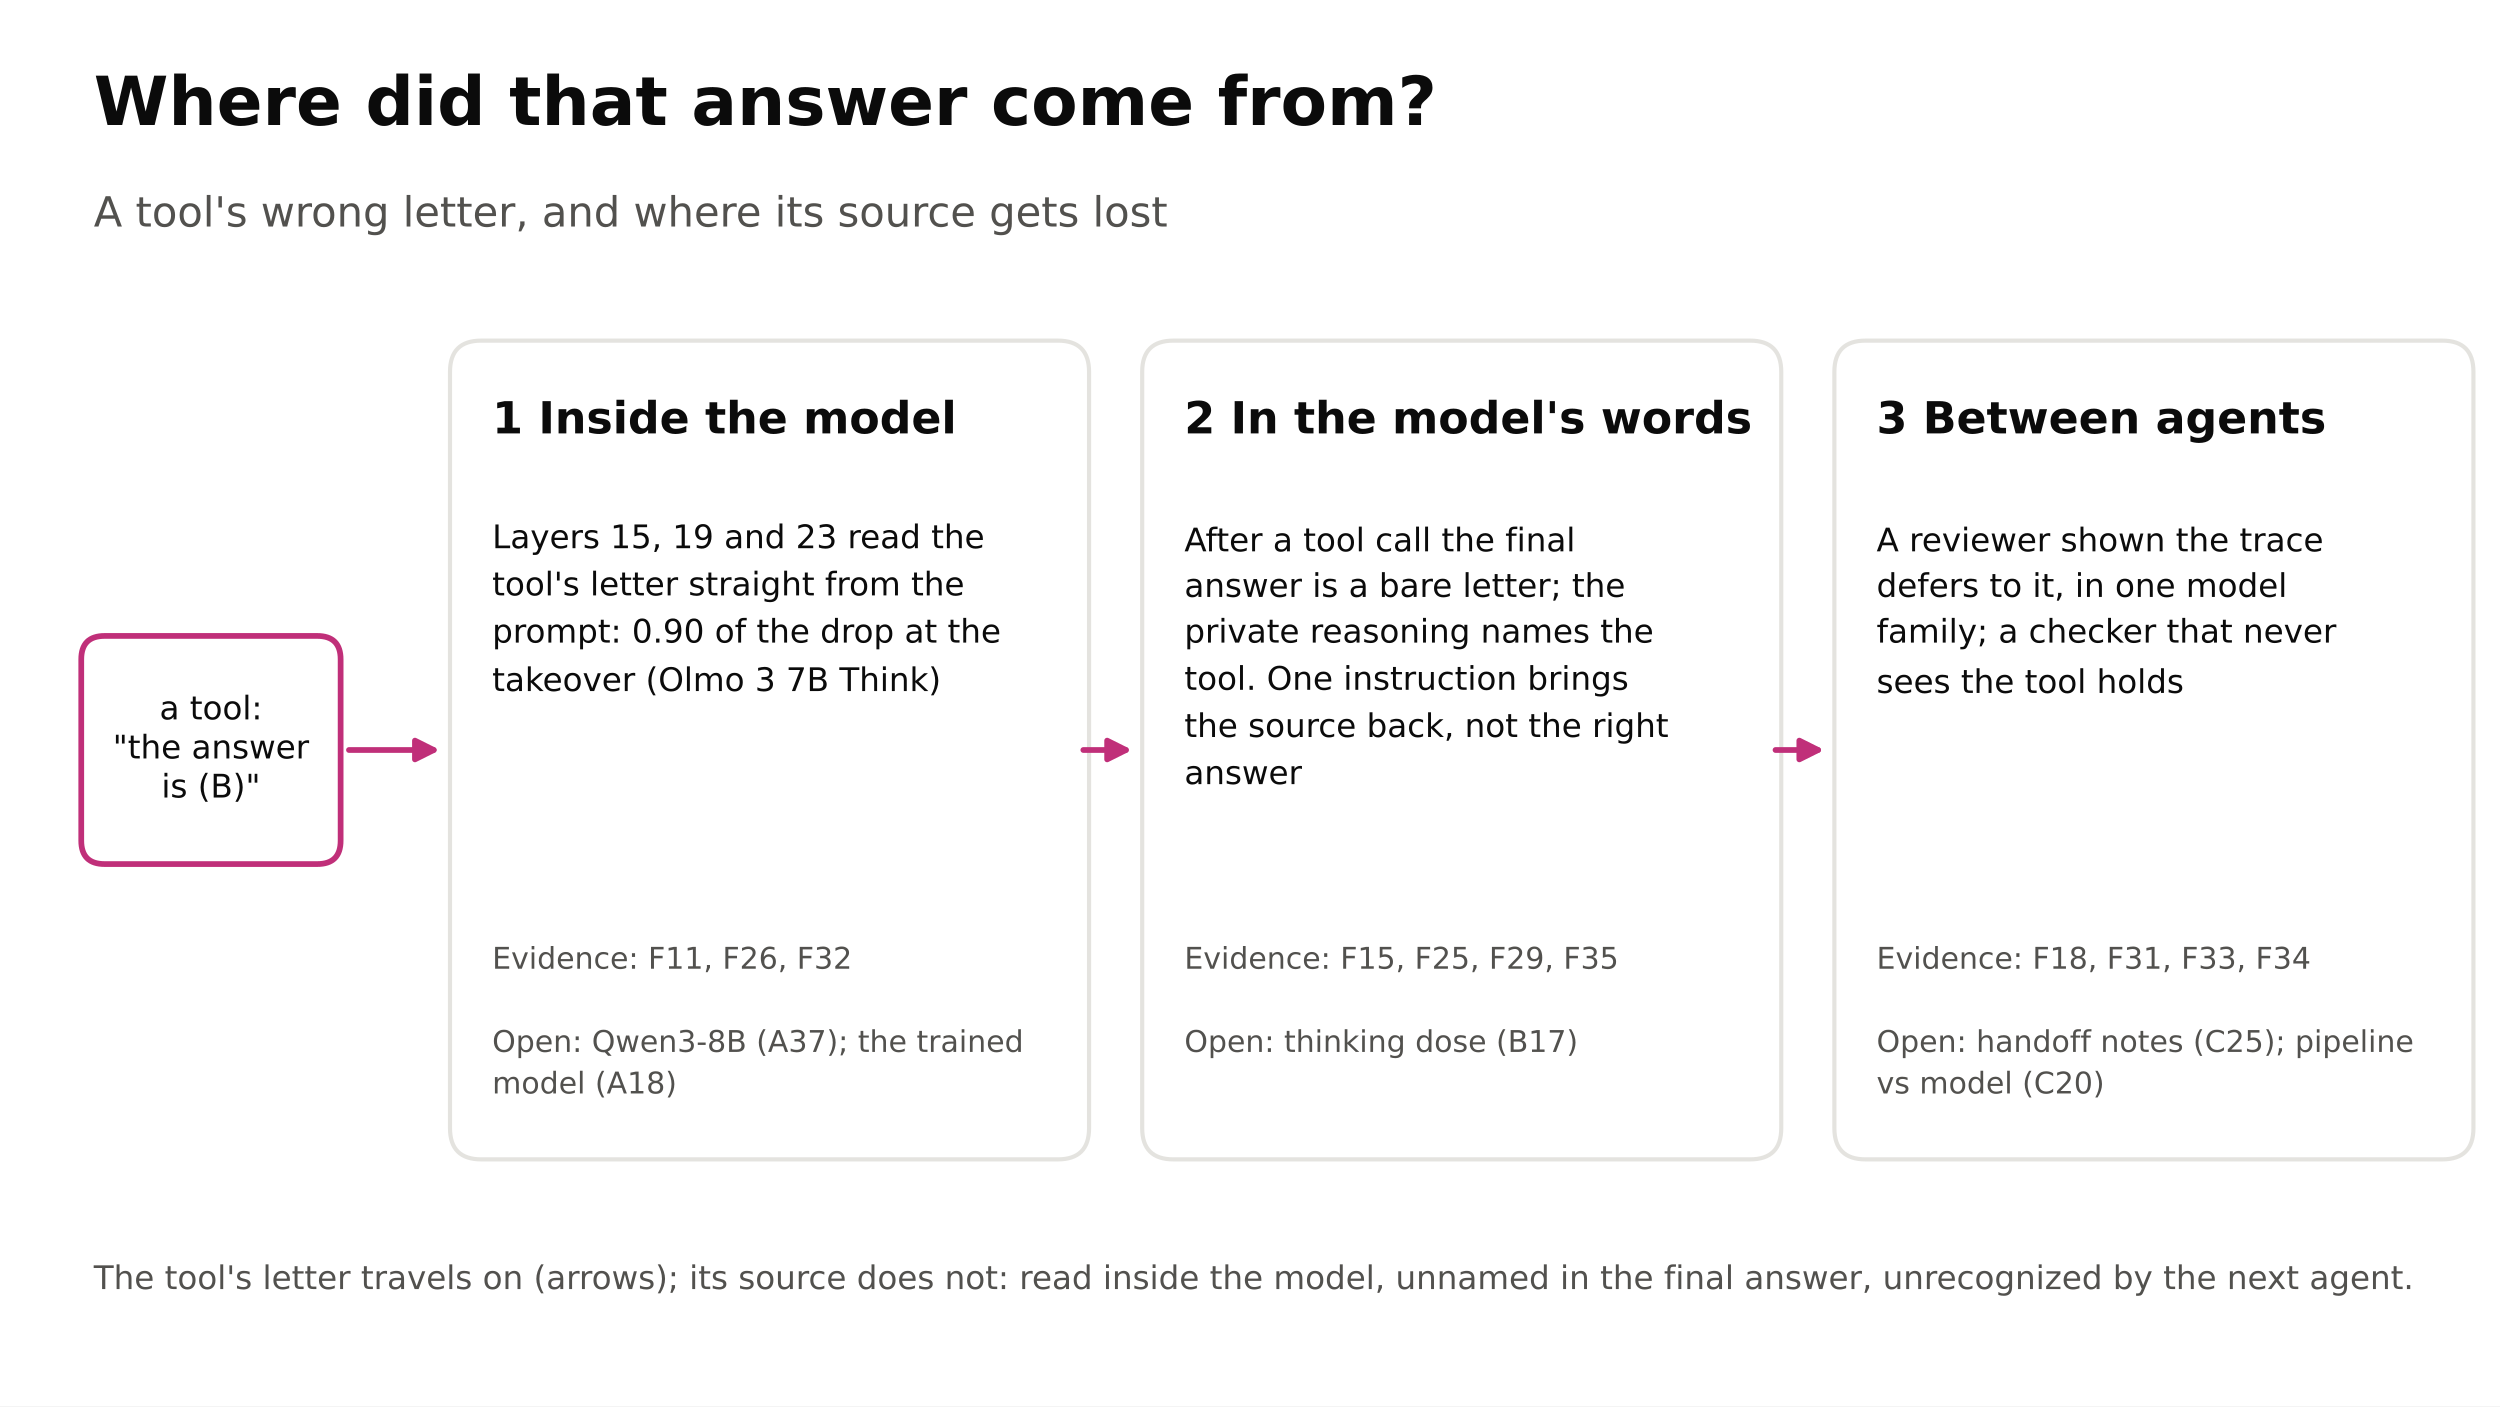
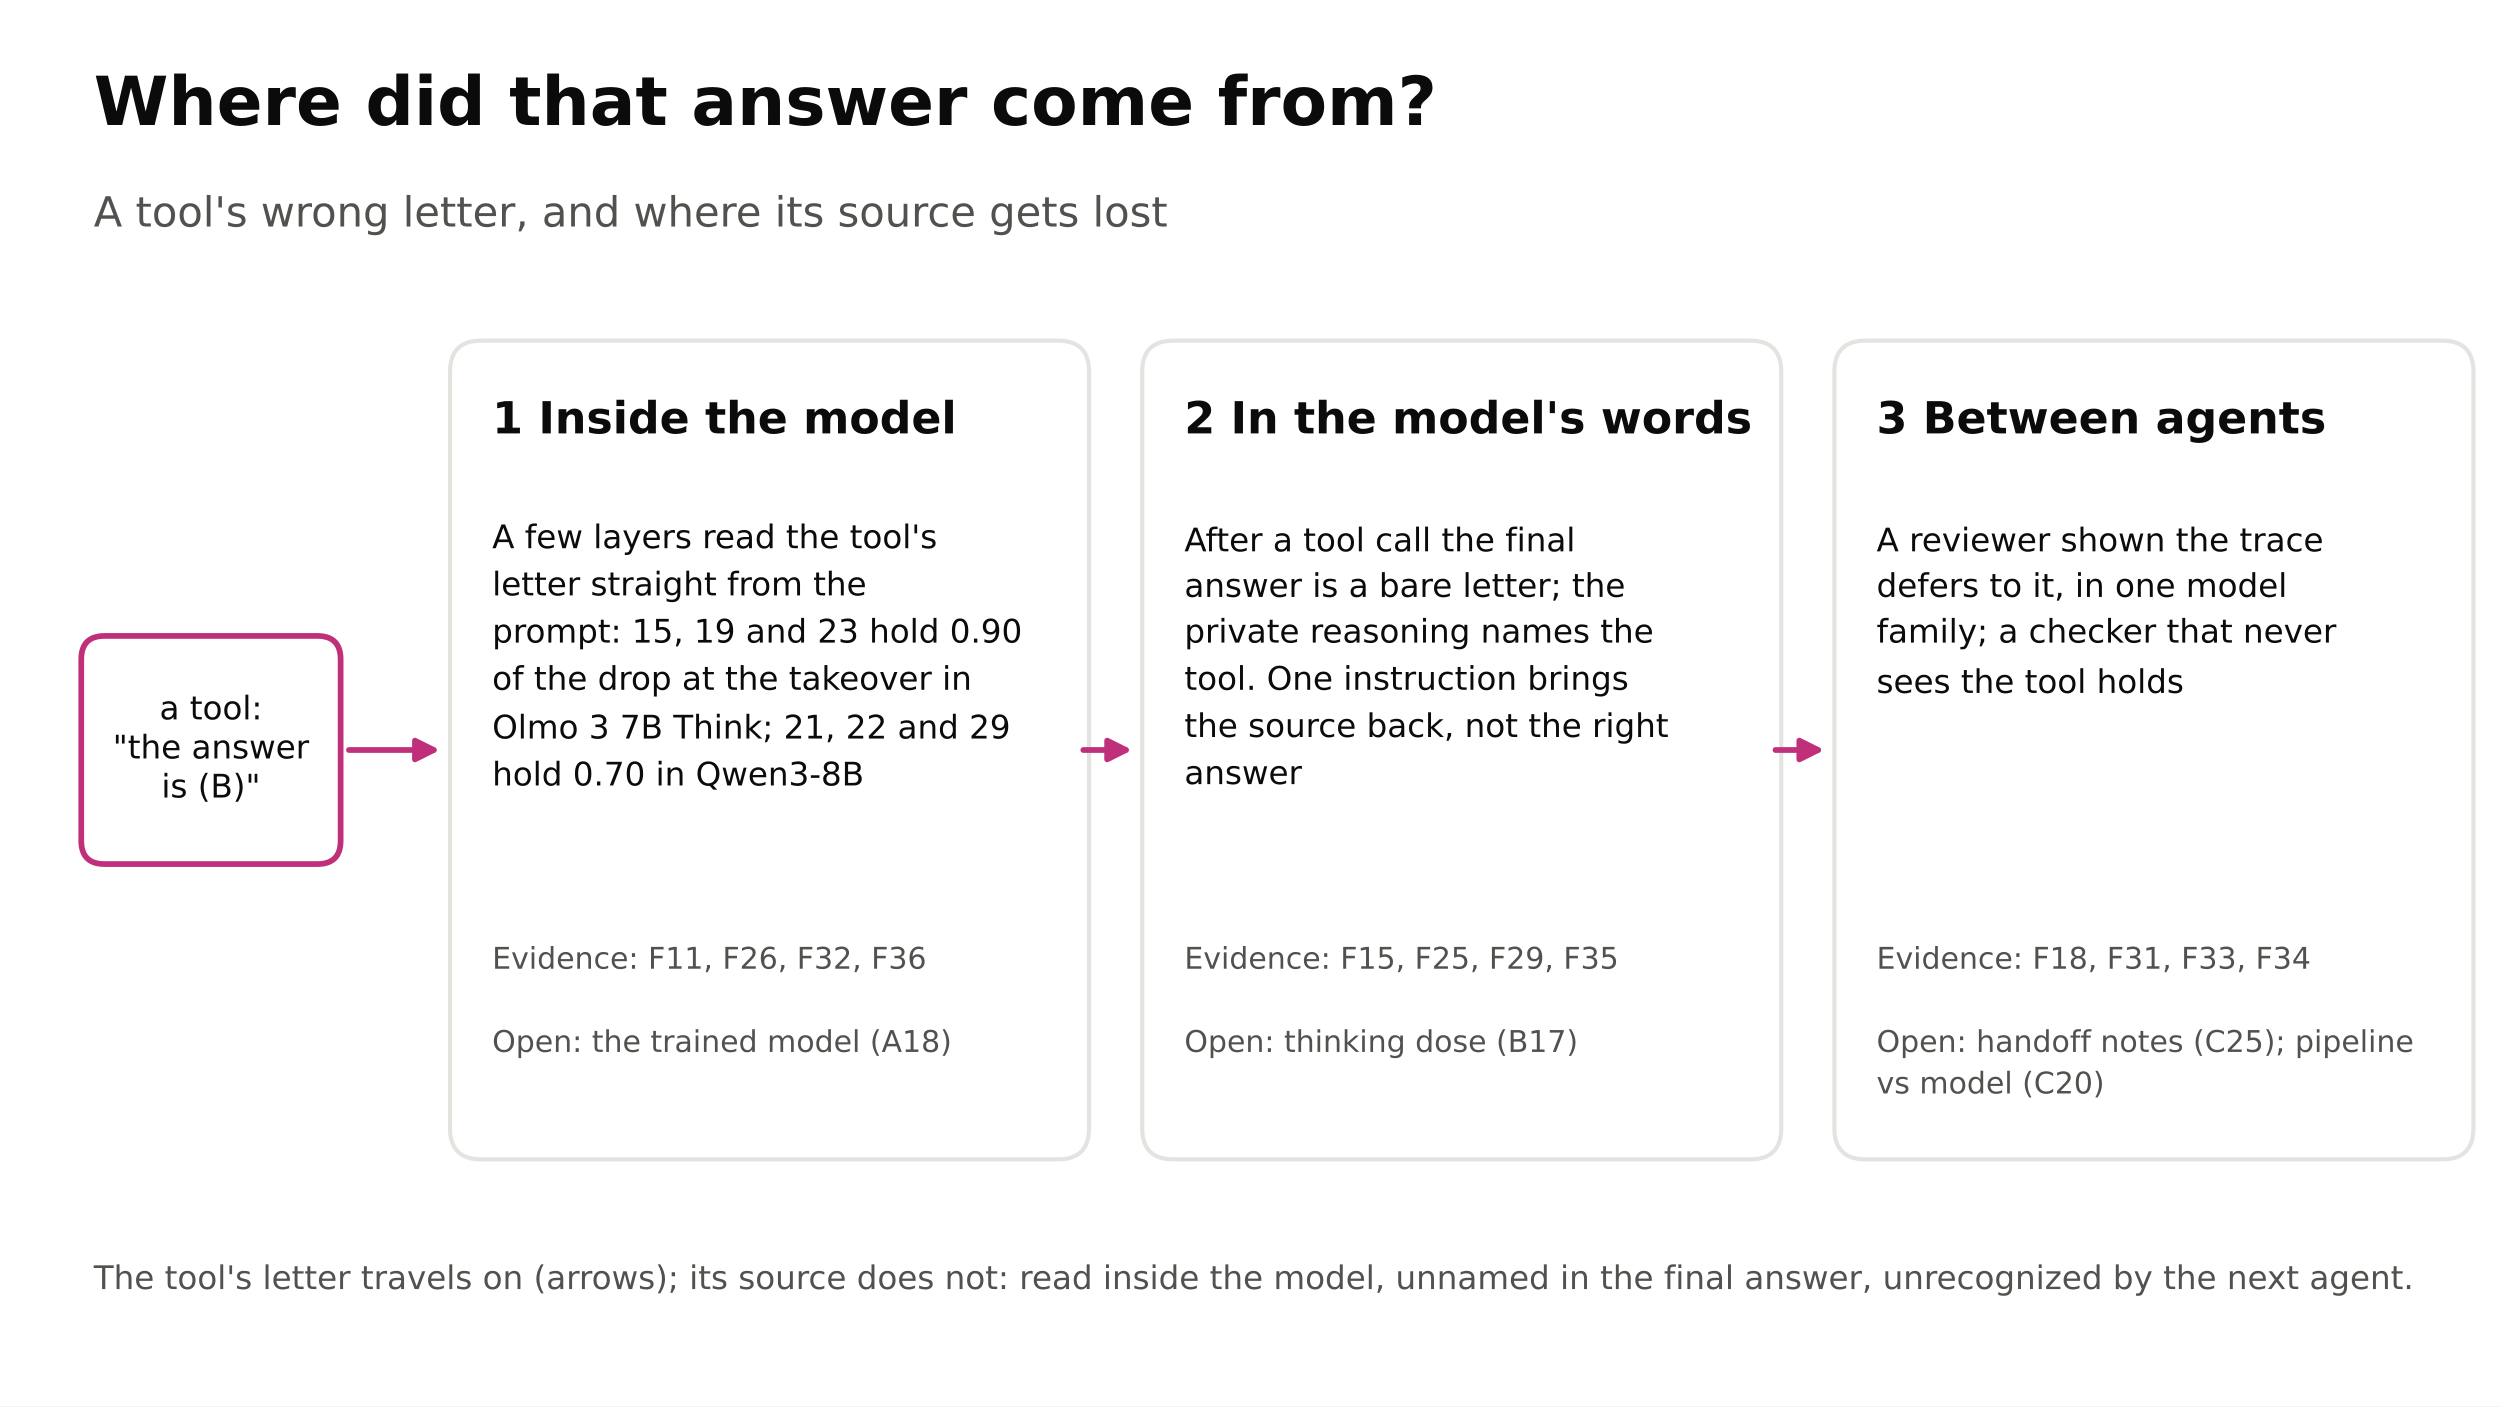
<svg xmlns="http://www.w3.org/2000/svg" width="960pt" height="540pt" viewBox="0 0 960 540" version="1.1">
  <defs>
    <style type="text/css">*{stroke-linejoin: round; stroke-linecap: butt}</style>
  </defs>
  <g id="figure_1">
    <g id="patch_1">
      <path d="M 0 540  L 960 540  L 960 0  L 0 0  z " style="fill: #ffffff" />
    </g>
    <g id="axes_1">
      <g id="patch_2">
-         <path d="M 40.2 331.8  L 121.8 331.8  Q 130.8 331.8 130.8 322.8  L 130.8 253.2  Q 130.8 244.2 121.8 244.2  L 40.2 244.2  Q 31.2 244.2 31.2 253.2  L 31.2 322.8  Q 31.2 331.8 40.2 331.8  z " clip-path="url(#pa74b882742)" style="fill: #ffffff; stroke: #c02f79; stroke-width: 2.2; stroke-linejoin: miter" />
+         <path d="M 40.2 331.8  L 121.8 331.8  Q 130.8 331.8 130.8 322.8  L 130.8 253.2  Q 130.8 244.2 121.8 244.2  L 40.2 244.2  Q 31.2 244.2 31.2 253.2  L 31.2 322.8  Q 31.2 331.8 40.2 331.8  z " clip-path="url(#pd3e6e26cc6)" style="fill: #ffffff; stroke: #c02f79; stroke-width: 2.2; stroke-linejoin: miter" />
      </g>
      <g id="patch_3">
-         <path d="M 184.8 445.2  L 406.2 445.2  Q 418.2 445.2 418.2 433.2  L 418.2 142.8  Q 418.2 130.8 406.2 130.8  L 184.8 130.8  Q 172.8 130.8 172.8 142.8  L 172.8 433.2  Q 172.8 445.2 184.8 445.2  z " clip-path="url(#pa74b882742)" style="fill: #ffffff; stroke: #e4e3df; stroke-width: 1.6; stroke-linejoin: miter" />
+         <path d="M 184.8 445.2  L 406.2 445.2  Q 418.2 445.2 418.2 433.2  L 418.2 142.8  Q 418.2 130.8 406.2 130.8  L 184.8 130.8  Q 172.8 130.8 172.8 142.8  L 172.8 433.2  Q 172.8 445.2 184.8 445.2  z " clip-path="url(#pd3e6e26cc6)" style="fill: #ffffff; stroke: #e4e3df; stroke-width: 1.6; stroke-linejoin: miter" />
      </g>
      <g id="patch_4">
-         <path d="M 134.004 288  Q 151.502 288 166.54 288  " clip-path="url(#pa74b882742)" style="fill: none; stroke: #c02f79; stroke-width: 2.2; stroke-linecap: round" />
-         <path d="M 159.34 284.4  L 166.54 288  L 159.34 291.6  z " clip-path="url(#pa74b882742)" style="fill: #c02f79; stroke: #c02f79; stroke-width: 2.2; stroke-linecap: round" />
+         <path d="M 134.004 288  Q 151.502 288 166.54 288  " clip-path="url(#pd3e6e26cc6)" style="fill: none; stroke: #c02f79; stroke-width: 2.2; stroke-linecap: round" />
+         <path d="M 159.34 284.4  L 166.54 288  L 159.34 291.6  z " clip-path="url(#pd3e6e26cc6)" style="fill: #c02f79; stroke: #c02f79; stroke-width: 2.2; stroke-linecap: round" />
      </g>
      <g id="patch_5">
-         <path d="M 450.6 445.2  L 672 445.2  Q 684 445.2 684 433.2  L 684 142.8  Q 684 130.8 672 130.8  L 450.6 130.8  Q 438.6 130.8 438.6 142.8  L 438.6 433.2  Q 438.6 445.2 450.6 445.2  z " clip-path="url(#pa74b882742)" style="fill: #ffffff; stroke: #e4e3df; stroke-width: 1.6; stroke-linejoin: miter" />
+         <path d="M 450.6 445.2  L 672 445.2  Q 684 445.2 684 433.2  L 684 142.8  Q 684 130.8 672 130.8  L 450.6 130.8  Q 438.6 130.8 438.6 142.8  L 438.6 433.2  Q 438.6 445.2 450.6 445.2  z " clip-path="url(#pd3e6e26cc6)" style="fill: #ffffff; stroke: #e4e3df; stroke-width: 1.6; stroke-linejoin: miter" />
      </g>
      <g id="patch_6">
-         <path d="M 416.001 288  Q 425.401 288 432.342 288  " clip-path="url(#pa74b882742)" style="fill: none; stroke: #c02f79; stroke-width: 2.2; stroke-linecap: round" />
-         <path d="M 425.142 284.4  L 432.342 288  L 425.142 291.6  z " clip-path="url(#pa74b882742)" style="fill: #c02f79; stroke: #c02f79; stroke-width: 2.2; stroke-linecap: round" />
+         <path d="M 416.001 288  Q 425.401 288 432.342 288  " clip-path="url(#pd3e6e26cc6)" style="fill: none; stroke: #c02f79; stroke-width: 2.2; stroke-linecap: round" />
+         <path d="M 425.142 284.4  L 432.342 288  L 425.142 291.6  z " clip-path="url(#pd3e6e26cc6)" style="fill: #c02f79; stroke: #c02f79; stroke-width: 2.2; stroke-linecap: round" />
      </g>
      <g id="patch_7">
-         <path d="M 716.4 445.2  L 937.8 445.2  Q 949.8 445.2 949.8 433.2  L 949.8 142.8  Q 949.8 130.8 937.8 130.8  L 716.4 130.8  Q 704.4 130.8 704.4 142.8  L 704.4 433.2  Q 704.4 445.2 716.4 445.2  z " clip-path="url(#pa74b882742)" style="fill: #ffffff; stroke: #e4e3df; stroke-width: 1.6; stroke-linejoin: miter" />
+         <path d="M 716.4 445.2  L 937.8 445.2  Q 949.8 445.2 949.8 433.2  L 949.8 142.8  Q 949.8 130.8 937.8 130.8  L 716.4 130.8  Q 704.4 130.8 704.4 142.8  L 704.4 433.2  Q 704.4 445.2 716.4 445.2  z " clip-path="url(#pd3e6e26cc6)" style="fill: #ffffff; stroke: #e4e3df; stroke-width: 1.6; stroke-linejoin: miter" />
      </g>
      <g id="patch_8">
-         <path d="M 681.801 288  Q 691.201 288 698.142 288  " clip-path="url(#pa74b882742)" style="fill: none; stroke: #c02f79; stroke-width: 2.2; stroke-linecap: round" />
-         <path d="M 690.942 284.4  L 698.142 288  L 690.942 291.6  z " clip-path="url(#pa74b882742)" style="fill: #c02f79; stroke: #c02f79; stroke-width: 2.2; stroke-linecap: round" />
+         <path d="M 681.801 288  Q 691.201 288 698.142 288  " clip-path="url(#pd3e6e26cc6)" style="fill: none; stroke: #c02f79; stroke-width: 2.2; stroke-linecap: round" />
+         <path d="M 690.942 284.4  L 698.142 288  L 690.942 291.6  z " clip-path="url(#pd3e6e26cc6)" style="fill: #c02f79; stroke: #c02f79; stroke-width: 2.2; stroke-linecap: round" />
      </g>
      <g id="text_1">
        <text style="font-weight: 700; font-size: 26px; font-family: 'DejaVu Sans', 'Bitstream Vera Sans', 'Computer Modern Sans Serif', 'Lucida Grande', 'Verdana', 'Geneva', 'Lucid', 'Arial', 'Helvetica', 'Avant Garde', sans-serif; text-anchor: start; fill: #0b0b0b" x="36" y="48" transform="rotate(-0 36 48)">Where did that answer come from?</text>
      </g>
      <g id="text_2">
        <text style="font-size: 16px; font-family: 'DejaVu Sans', 'Bitstream Vera Sans', 'Computer Modern Sans Serif', 'Lucida Grande', 'Verdana', 'Geneva', 'Lucid', 'Arial', 'Helvetica', 'Avant Garde', sans-serif; text-anchor: start; fill: #52514e" x="36" y="87" transform="rotate(-0 36 87)">A tool's wrong letter, and where its source gets lost</text>
      </g>
      <g id="text_3">
        <text style="font-size: 12.5px; font-family: 'DejaVu Sans', 'Bitstream Vera Sans', 'Computer Modern Sans Serif', 'Lucida Grande', 'Verdana', 'Geneva', 'Lucid', 'Arial', 'Helvetica', 'Avant Garde', sans-serif; fill: #0b0b0b" transform="translate(61.24316 276.2441)">a tool:</text>
        <text style="font-size: 12.5px; font-family: 'DejaVu Sans', 'Bitstream Vera Sans', 'Computer Modern Sans Serif', 'Lucida Grande', 'Verdana', 'Geneva', 'Lucid', 'Arial', 'Helvetica', 'Avant Garde', sans-serif; fill: #0b0b0b" transform="translate(43.30859 291.2476)">"the answer</text>
        <text style="font-size: 12.5px; font-family: 'DejaVu Sans', 'Bitstream Vera Sans', 'Computer Modern Sans Serif', 'Lucida Grande', 'Verdana', 'Geneva', 'Lucid', 'Arial', 'Helvetica', 'Avant Garde', sans-serif; fill: #0b0b0b" transform="translate(61.98145 306.251)">is (B)"</text>
      </g>
      <g id="text_4">
        <text style="font-weight: 700; font-size: 17px; font-family: 'DejaVu Sans', 'Bitstream Vera Sans', 'Computer Modern Sans Serif', 'Lucida Grande', 'Verdana', 'Geneva', 'Lucid', 'Arial', 'Helvetica', 'Avant Garde', sans-serif; text-anchor: start; fill: #0b0b0b" x="189" y="166.417" transform="rotate(-0 189 166.4167)">1  Inside the model</text>
      </g>
      <g id="text_5">
-         <text style="font-size: 12.5px; font-family: 'DejaVu Sans', 'Bitstream Vera Sans', 'Computer Modern Sans Serif', 'Lucida Grande', 'Verdana', 'Geneva', 'Lucid', 'Arial', 'Helvetica', 'Avant Garde', sans-serif; fill: #0b0b0b" transform="translate(189 210.5117)">Layers 15, 19 and 23 read the</text>
-         <text style="font-size: 12.5px; font-family: 'DejaVu Sans', 'Bitstream Vera Sans', 'Computer Modern Sans Serif', 'Lucida Grande', 'Verdana', 'Geneva', 'Lucid', 'Arial', 'Helvetica', 'Avant Garde', sans-serif; fill: #0b0b0b" transform="translate(189 228.6367)">tool's letter straight from the</text>
-         <text style="font-size: 12.5px; font-family: 'DejaVu Sans', 'Bitstream Vera Sans', 'Computer Modern Sans Serif', 'Lucida Grande', 'Verdana', 'Geneva', 'Lucid', 'Arial', 'Helvetica', 'Avant Garde', sans-serif; fill: #0b0b0b" transform="translate(189 246.7617)">prompt: 0.90 of the drop at the</text>
-         <text style="font-size: 12.5px; font-family: 'DejaVu Sans', 'Bitstream Vera Sans', 'Computer Modern Sans Serif', 'Lucida Grande', 'Verdana', 'Geneva', 'Lucid', 'Arial', 'Helvetica', 'Avant Garde', sans-serif; fill: #0b0b0b" transform="translate(189 265.3623)">takeover (Olmo 3 7B Think)</text>
+         <text style="font-size: 12.5px; font-family: 'DejaVu Sans', 'Bitstream Vera Sans', 'Computer Modern Sans Serif', 'Lucida Grande', 'Verdana', 'Geneva', 'Lucid', 'Arial', 'Helvetica', 'Avant Garde', sans-serif; fill: #0b0b0b" transform="translate(189 210.5117)">A few layers read the tool's</text>
+         <text style="font-size: 12.5px; font-family: 'DejaVu Sans', 'Bitstream Vera Sans', 'Computer Modern Sans Serif', 'Lucida Grande', 'Verdana', 'Geneva', 'Lucid', 'Arial', 'Helvetica', 'Avant Garde', sans-serif; fill: #0b0b0b" transform="translate(189 228.6367)">letter straight from the</text>
+         <text style="font-size: 12.5px; font-family: 'DejaVu Sans', 'Bitstream Vera Sans', 'Computer Modern Sans Serif', 'Lucida Grande', 'Verdana', 'Geneva', 'Lucid', 'Arial', 'Helvetica', 'Avant Garde', sans-serif; fill: #0b0b0b" transform="translate(189 246.7617)">prompt: 15, 19 and 23 hold 0.90</text>
+         <text style="font-size: 12.5px; font-family: 'DejaVu Sans', 'Bitstream Vera Sans', 'Computer Modern Sans Serif', 'Lucida Grande', 'Verdana', 'Geneva', 'Lucid', 'Arial', 'Helvetica', 'Avant Garde', sans-serif; fill: #0b0b0b" transform="translate(189 264.8867)">of the drop at the takeover in</text>
+         <text style="font-size: 12.5px; font-family: 'DejaVu Sans', 'Bitstream Vera Sans', 'Computer Modern Sans Serif', 'Lucida Grande', 'Verdana', 'Geneva', 'Lucid', 'Arial', 'Helvetica', 'Avant Garde', sans-serif; fill: #0b0b0b" transform="translate(189 283.585)">Olmo 3 7B Think; 21, 22 and 29</text>
+         <text style="font-size: 12.5px; font-family: 'DejaVu Sans', 'Bitstream Vera Sans', 'Computer Modern Sans Serif', 'Lucida Grande', 'Verdana', 'Geneva', 'Lucid', 'Arial', 'Helvetica', 'Avant Garde', sans-serif; fill: #0b0b0b" transform="translate(189 301.6309)">hold 0.70 in Qwen3-8B</text>
      </g>
      <g id="text_6">
-         <text style="font-size: 11.5px; font-family: 'DejaVu Sans', 'Bitstream Vera Sans', 'Computer Modern Sans Serif', 'Lucida Grande', 'Verdana', 'Geneva', 'Lucid', 'Arial', 'Helvetica', 'Avant Garde', sans-serif; text-anchor: start; fill: #52514e" x="189" y="371.988" transform="rotate(-0 189 371.9878)">Evidence: F11, F26, F32</text>
+         <text style="font-size: 11.5px; font-family: 'DejaVu Sans', 'Bitstream Vera Sans', 'Computer Modern Sans Serif', 'Lucida Grande', 'Verdana', 'Geneva', 'Lucid', 'Arial', 'Helvetica', 'Avant Garde', sans-serif; text-anchor: start; fill: #52514e" x="189" y="371.988" transform="rotate(-0 189 371.9878)">Evidence: F11, F26, F32, F36</text>
      </g>
      <g id="text_7">
-         <text style="font-size: 11.5px; font-family: 'DejaVu Sans', 'Bitstream Vera Sans', 'Computer Modern Sans Serif', 'Lucida Grande', 'Verdana', 'Geneva', 'Lucid', 'Arial', 'Helvetica', 'Avant Garde', sans-serif; fill: #52514e" transform="translate(189 403.9358)">Open: Qwen3-8B (A37); the trained</text>
-         <text style="font-size: 11.5px; font-family: 'DejaVu Sans', 'Bitstream Vera Sans', 'Computer Modern Sans Serif', 'Lucida Grande', 'Verdana', 'Geneva', 'Lucid', 'Arial', 'Helvetica', 'Avant Garde', sans-serif; fill: #52514e" transform="translate(189 419.8983)">model (A18)</text>
+         <text style="font-size: 11.5px; font-family: 'DejaVu Sans', 'Bitstream Vera Sans', 'Computer Modern Sans Serif', 'Lucida Grande', 'Verdana', 'Geneva', 'Lucid', 'Arial', 'Helvetica', 'Avant Garde', sans-serif; text-anchor: start; fill: #52514e" x="189" y="403.936" transform="rotate(-0 189 403.9358)">Open: the trained model (A18)</text>
      </g>
      <g id="text_8">
        <text style="font-weight: 700; font-size: 17px; font-family: 'DejaVu Sans', 'Bitstream Vera Sans', 'Computer Modern Sans Serif', 'Lucida Grande', 'Verdana', 'Geneva', 'Lucid', 'Arial', 'Helvetica', 'Avant Garde', sans-serif; text-anchor: start; fill: #0b0b0b" x="454.8" y="166.417" transform="rotate(-0 454.8 166.4167)">2  In the model's words</text>
      </g>
      <g id="text_9">
        <text style="font-size: 12.5px; font-family: 'DejaVu Sans', 'Bitstream Vera Sans', 'Computer Modern Sans Serif', 'Lucida Grande', 'Verdana', 'Geneva', 'Lucid', 'Arial', 'Helvetica', 'Avant Garde', sans-serif; fill: #0b0b0b" transform="translate(454.8 211.7227)">After a tool call the final</text>
        <text style="font-size: 12.5px; font-family: 'DejaVu Sans', 'Bitstream Vera Sans', 'Computer Modern Sans Serif', 'Lucida Grande', 'Verdana', 'Geneva', 'Lucid', 'Arial', 'Helvetica', 'Avant Garde', sans-serif; fill: #0b0b0b" transform="translate(454.8 229.21)">answer is a bare letter; the</text>
        <text style="font-size: 12.5px; font-family: 'DejaVu Sans', 'Bitstream Vera Sans', 'Computer Modern Sans Serif', 'Lucida Grande', 'Verdana', 'Geneva', 'Lucid', 'Arial', 'Helvetica', 'Avant Garde', sans-serif; fill: #0b0b0b" transform="translate(454.8 246.7617)">private reasoning names the</text>
        <text style="font-size: 12.5px; font-family: 'DejaVu Sans', 'Bitstream Vera Sans', 'Computer Modern Sans Serif', 'Lucida Grande', 'Verdana', 'Geneva', 'Lucid', 'Arial', 'Helvetica', 'Avant Garde', sans-serif; fill: #0b0b0b" transform="translate(454.8 264.8867)">tool. One instruction brings</text>
        <text style="font-size: 12.5px; font-family: 'DejaVu Sans', 'Bitstream Vera Sans', 'Computer Modern Sans Serif', 'Lucida Grande', 'Verdana', 'Geneva', 'Lucid', 'Arial', 'Helvetica', 'Avant Garde', sans-serif; fill: #0b0b0b" transform="translate(454.8 283.0117)">the source back, not the right</text>
        <text style="font-size: 12.5px; font-family: 'DejaVu Sans', 'Bitstream Vera Sans', 'Computer Modern Sans Serif', 'Lucida Grande', 'Verdana', 'Geneva', 'Lucid', 'Arial', 'Helvetica', 'Avant Garde', sans-serif; fill: #0b0b0b" transform="translate(454.8 301.0986)">answer</text>
      </g>
      <g id="text_10">
        <text style="font-size: 11.5px; font-family: 'DejaVu Sans', 'Bitstream Vera Sans', 'Computer Modern Sans Serif', 'Lucida Grande', 'Verdana', 'Geneva', 'Lucid', 'Arial', 'Helvetica', 'Avant Garde', sans-serif; text-anchor: start; fill: #52514e" x="454.8" y="371.988" transform="rotate(-0 454.8 371.9878)">Evidence: F15, F25, F29, F35</text>
      </g>
      <g id="text_11">
        <text style="font-size: 11.5px; font-family: 'DejaVu Sans', 'Bitstream Vera Sans', 'Computer Modern Sans Serif', 'Lucida Grande', 'Verdana', 'Geneva', 'Lucid', 'Arial', 'Helvetica', 'Avant Garde', sans-serif; text-anchor: start; fill: #52514e" x="454.8" y="403.936" transform="rotate(-0 454.8 403.9358)">Open: thinking dose (B17)</text>
      </g>
      <g id="text_12">
        <text style="font-weight: 700; font-size: 17px; font-family: 'DejaVu Sans', 'Bitstream Vera Sans', 'Computer Modern Sans Serif', 'Lucida Grande', 'Verdana', 'Geneva', 'Lucid', 'Arial', 'Helvetica', 'Avant Garde', sans-serif; text-anchor: start; fill: #0b0b0b" x="720.6" y="166.416" transform="rotate(-0 720.6 166.416)">3  Between agents</text>
      </g>
      <g id="text_13">
        <text style="font-size: 12.5px; font-family: 'DejaVu Sans', 'Bitstream Vera Sans', 'Computer Modern Sans Serif', 'Lucida Grande', 'Verdana', 'Geneva', 'Lucid', 'Arial', 'Helvetica', 'Avant Garde', sans-serif; fill: #0b0b0b" transform="translate(720.6 211.7227)">A reviewer shown the trace</text>
        <text style="font-size: 12.5px; font-family: 'DejaVu Sans', 'Bitstream Vera Sans', 'Computer Modern Sans Serif', 'Lucida Grande', 'Verdana', 'Geneva', 'Lucid', 'Arial', 'Helvetica', 'Avant Garde', sans-serif; fill: #0b0b0b" transform="translate(720.6 229.21)">defers to it, in one model</text>
        <text style="font-size: 12.5px; font-family: 'DejaVu Sans', 'Bitstream Vera Sans', 'Computer Modern Sans Serif', 'Lucida Grande', 'Verdana', 'Geneva', 'Lucid', 'Arial', 'Helvetica', 'Avant Garde', sans-serif; fill: #0b0b0b" transform="translate(720.6 246.7617)">family; a checker that never</text>
        <text style="font-size: 12.5px; font-family: 'DejaVu Sans', 'Bitstream Vera Sans', 'Computer Modern Sans Serif', 'Lucida Grande', 'Verdana', 'Geneva', 'Lucid', 'Arial', 'Helvetica', 'Avant Garde', sans-serif; fill: #0b0b0b" transform="translate(720.6 266.0977)">sees the tool holds</text>
      </g>
      <g id="text_14">
        <text style="font-size: 11.5px; font-family: 'DejaVu Sans', 'Bitstream Vera Sans', 'Computer Modern Sans Serif', 'Lucida Grande', 'Verdana', 'Geneva', 'Lucid', 'Arial', 'Helvetica', 'Avant Garde', sans-serif; text-anchor: start; fill: #52514e" x="720.6" y="371.988" transform="rotate(-0 720.6 371.9878)">Evidence: F18, F31, F33, F34</text>
      </g>
      <g id="text_15">
        <text style="font-size: 11.5px; font-family: 'DejaVu Sans', 'Bitstream Vera Sans', 'Computer Modern Sans Serif', 'Lucida Grande', 'Verdana', 'Geneva', 'Lucid', 'Arial', 'Helvetica', 'Avant Garde', sans-serif; fill: #52514e" transform="translate(720.6 403.9358)">Open: handoff notes (C25); pipeline</text>
        <text style="font-size: 11.5px; font-family: 'DejaVu Sans', 'Bitstream Vera Sans', 'Computer Modern Sans Serif', 'Lucida Grande', 'Verdana', 'Geneva', 'Lucid', 'Arial', 'Helvetica', 'Avant Garde', sans-serif; fill: #52514e" transform="translate(720.6 419.8983)">vs model (C20)</text>
      </g>
      <g id="text_16">
        <text style="font-size: 12.5px; font-family: 'DejaVu Sans', 'Bitstream Vera Sans', 'Computer Modern Sans Serif', 'Lucida Grande', 'Verdana', 'Geneva', 'Lucid', 'Arial', 'Helvetica', 'Avant Garde', sans-serif; text-anchor: start; fill: #52514e" x="36" y="495" transform="rotate(-0 36 495)">The tool's letter travels on (arrows); its source does not: read inside the model, unnamed in the final answer, unrecognized by the next agent.</text>
      </g>
    </g>
  </g>
  <defs>
-     <clipPath id="pa74b882742">
+     <clipPath id="pd3e6e26cc6">
      <rect x="0" y="0" width="960" height="540" />
    </clipPath>
  </defs>
</svg>
